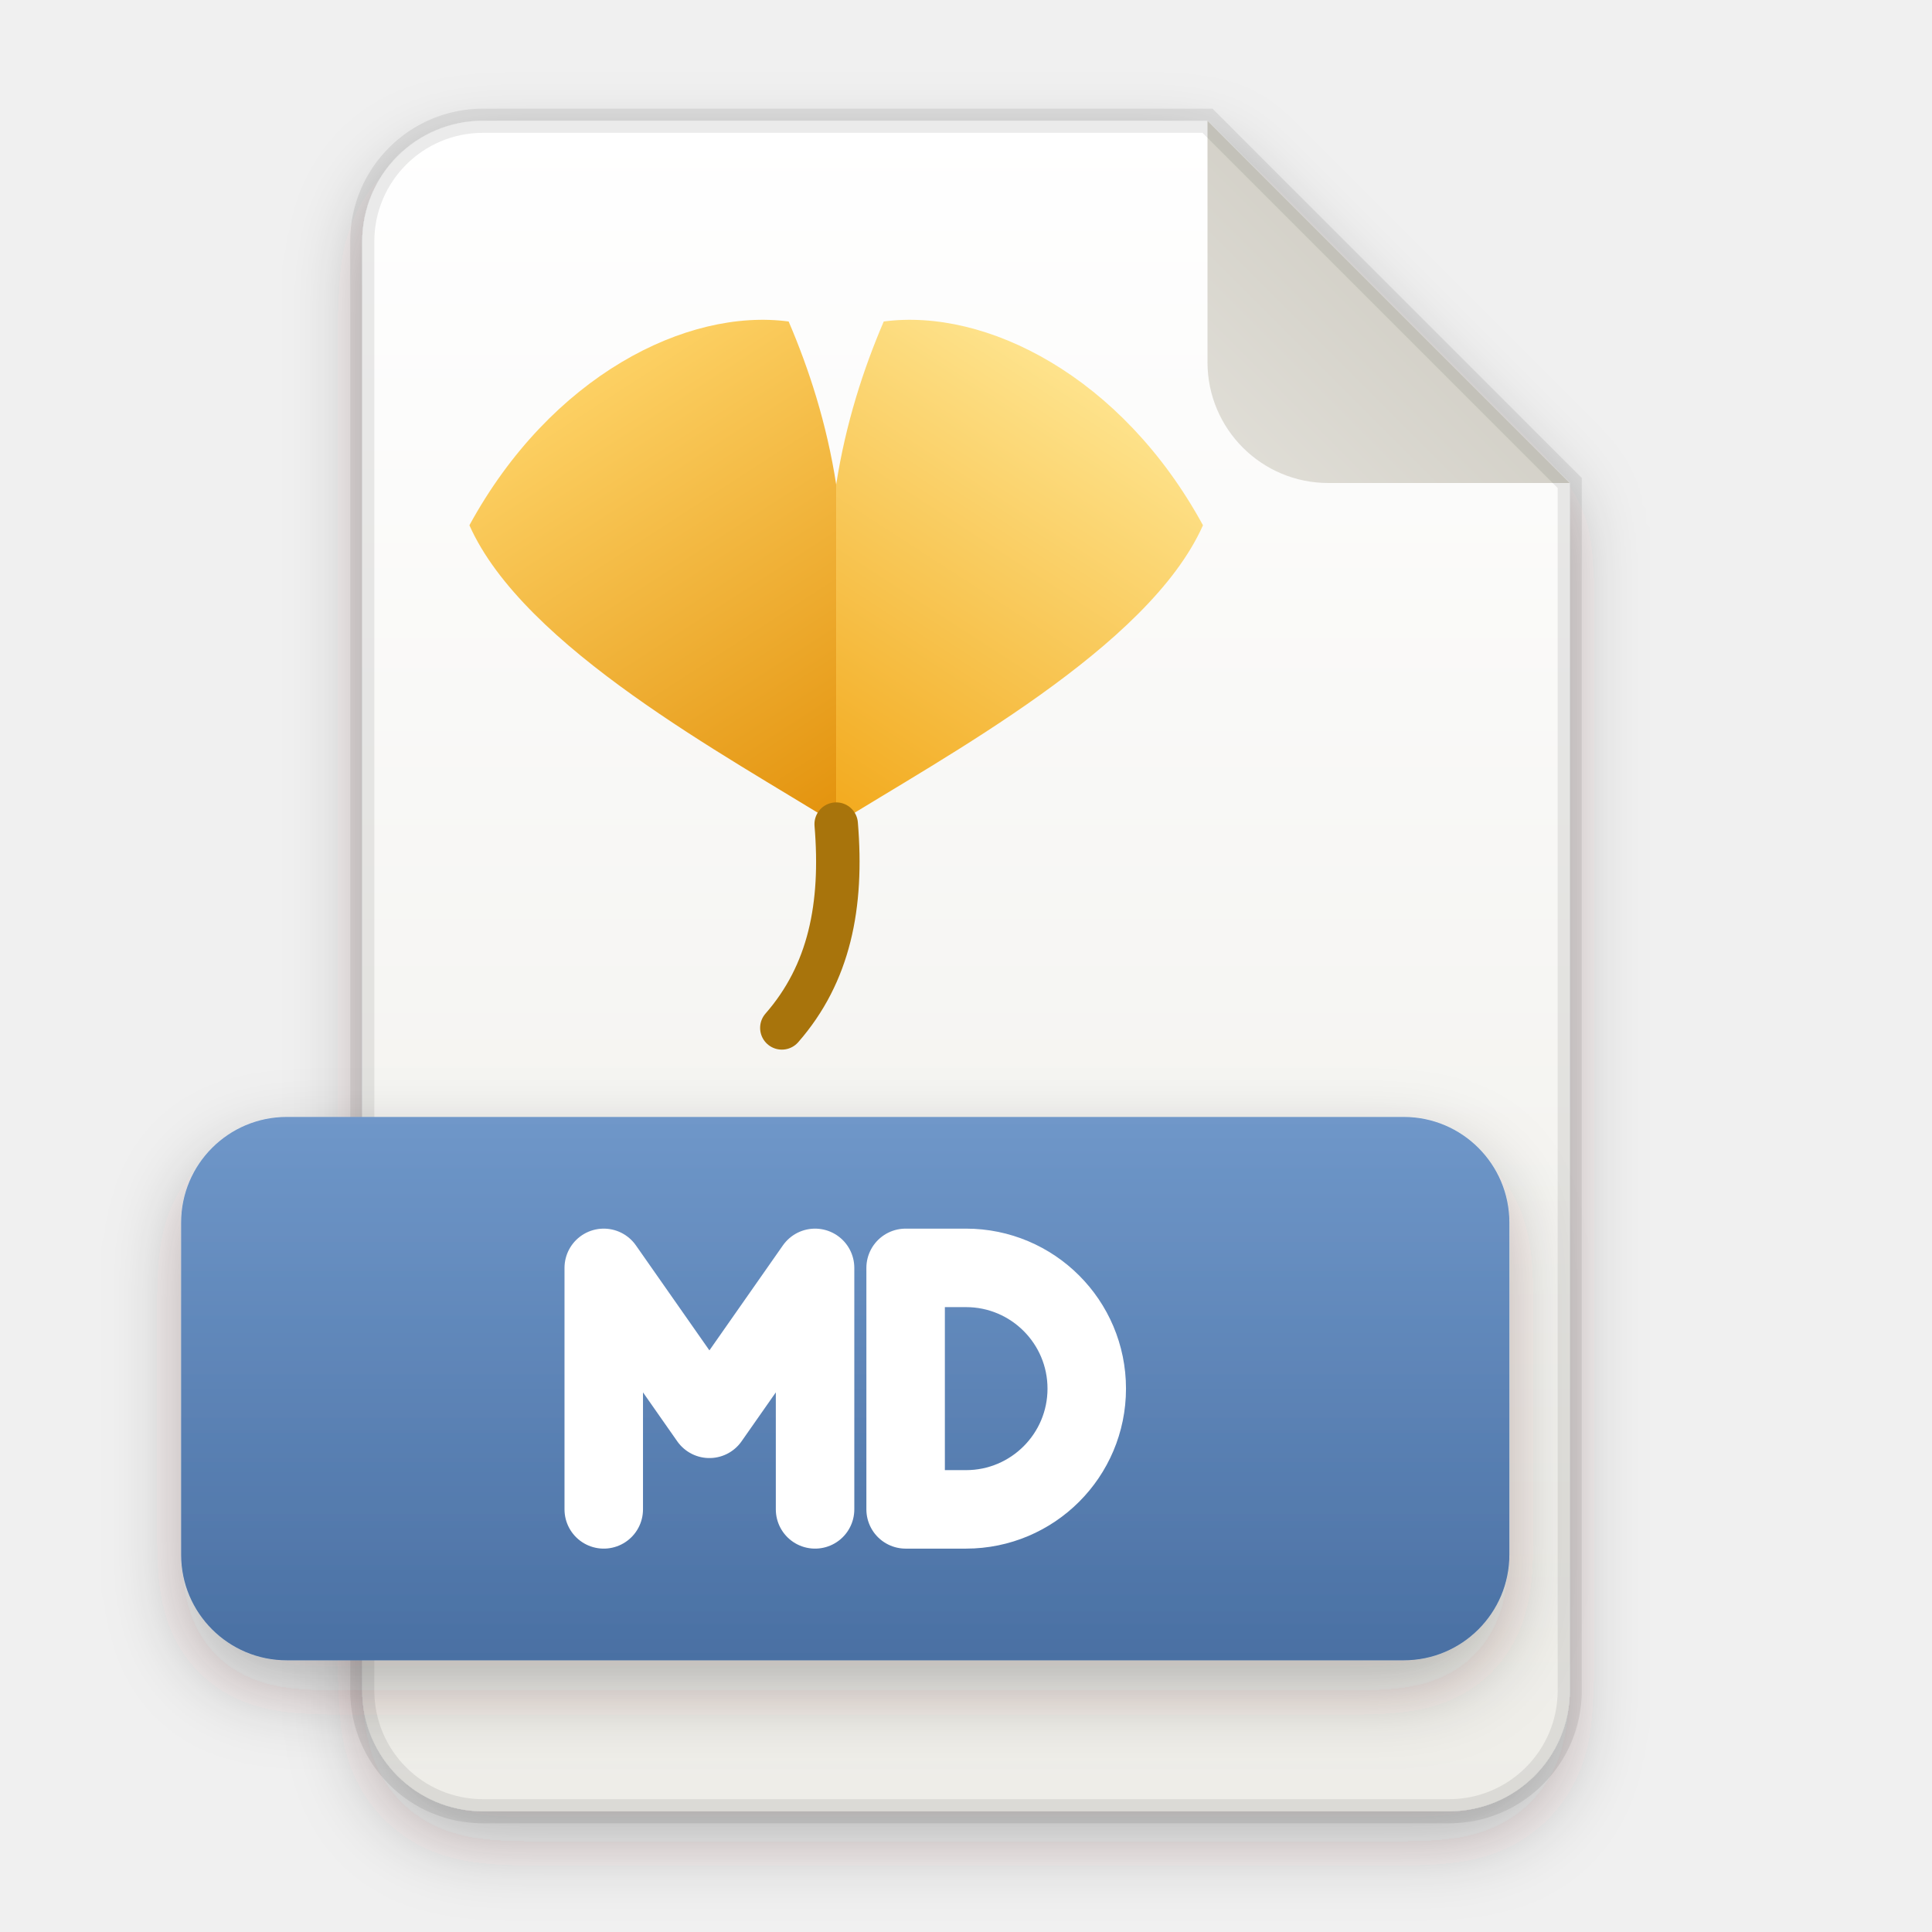
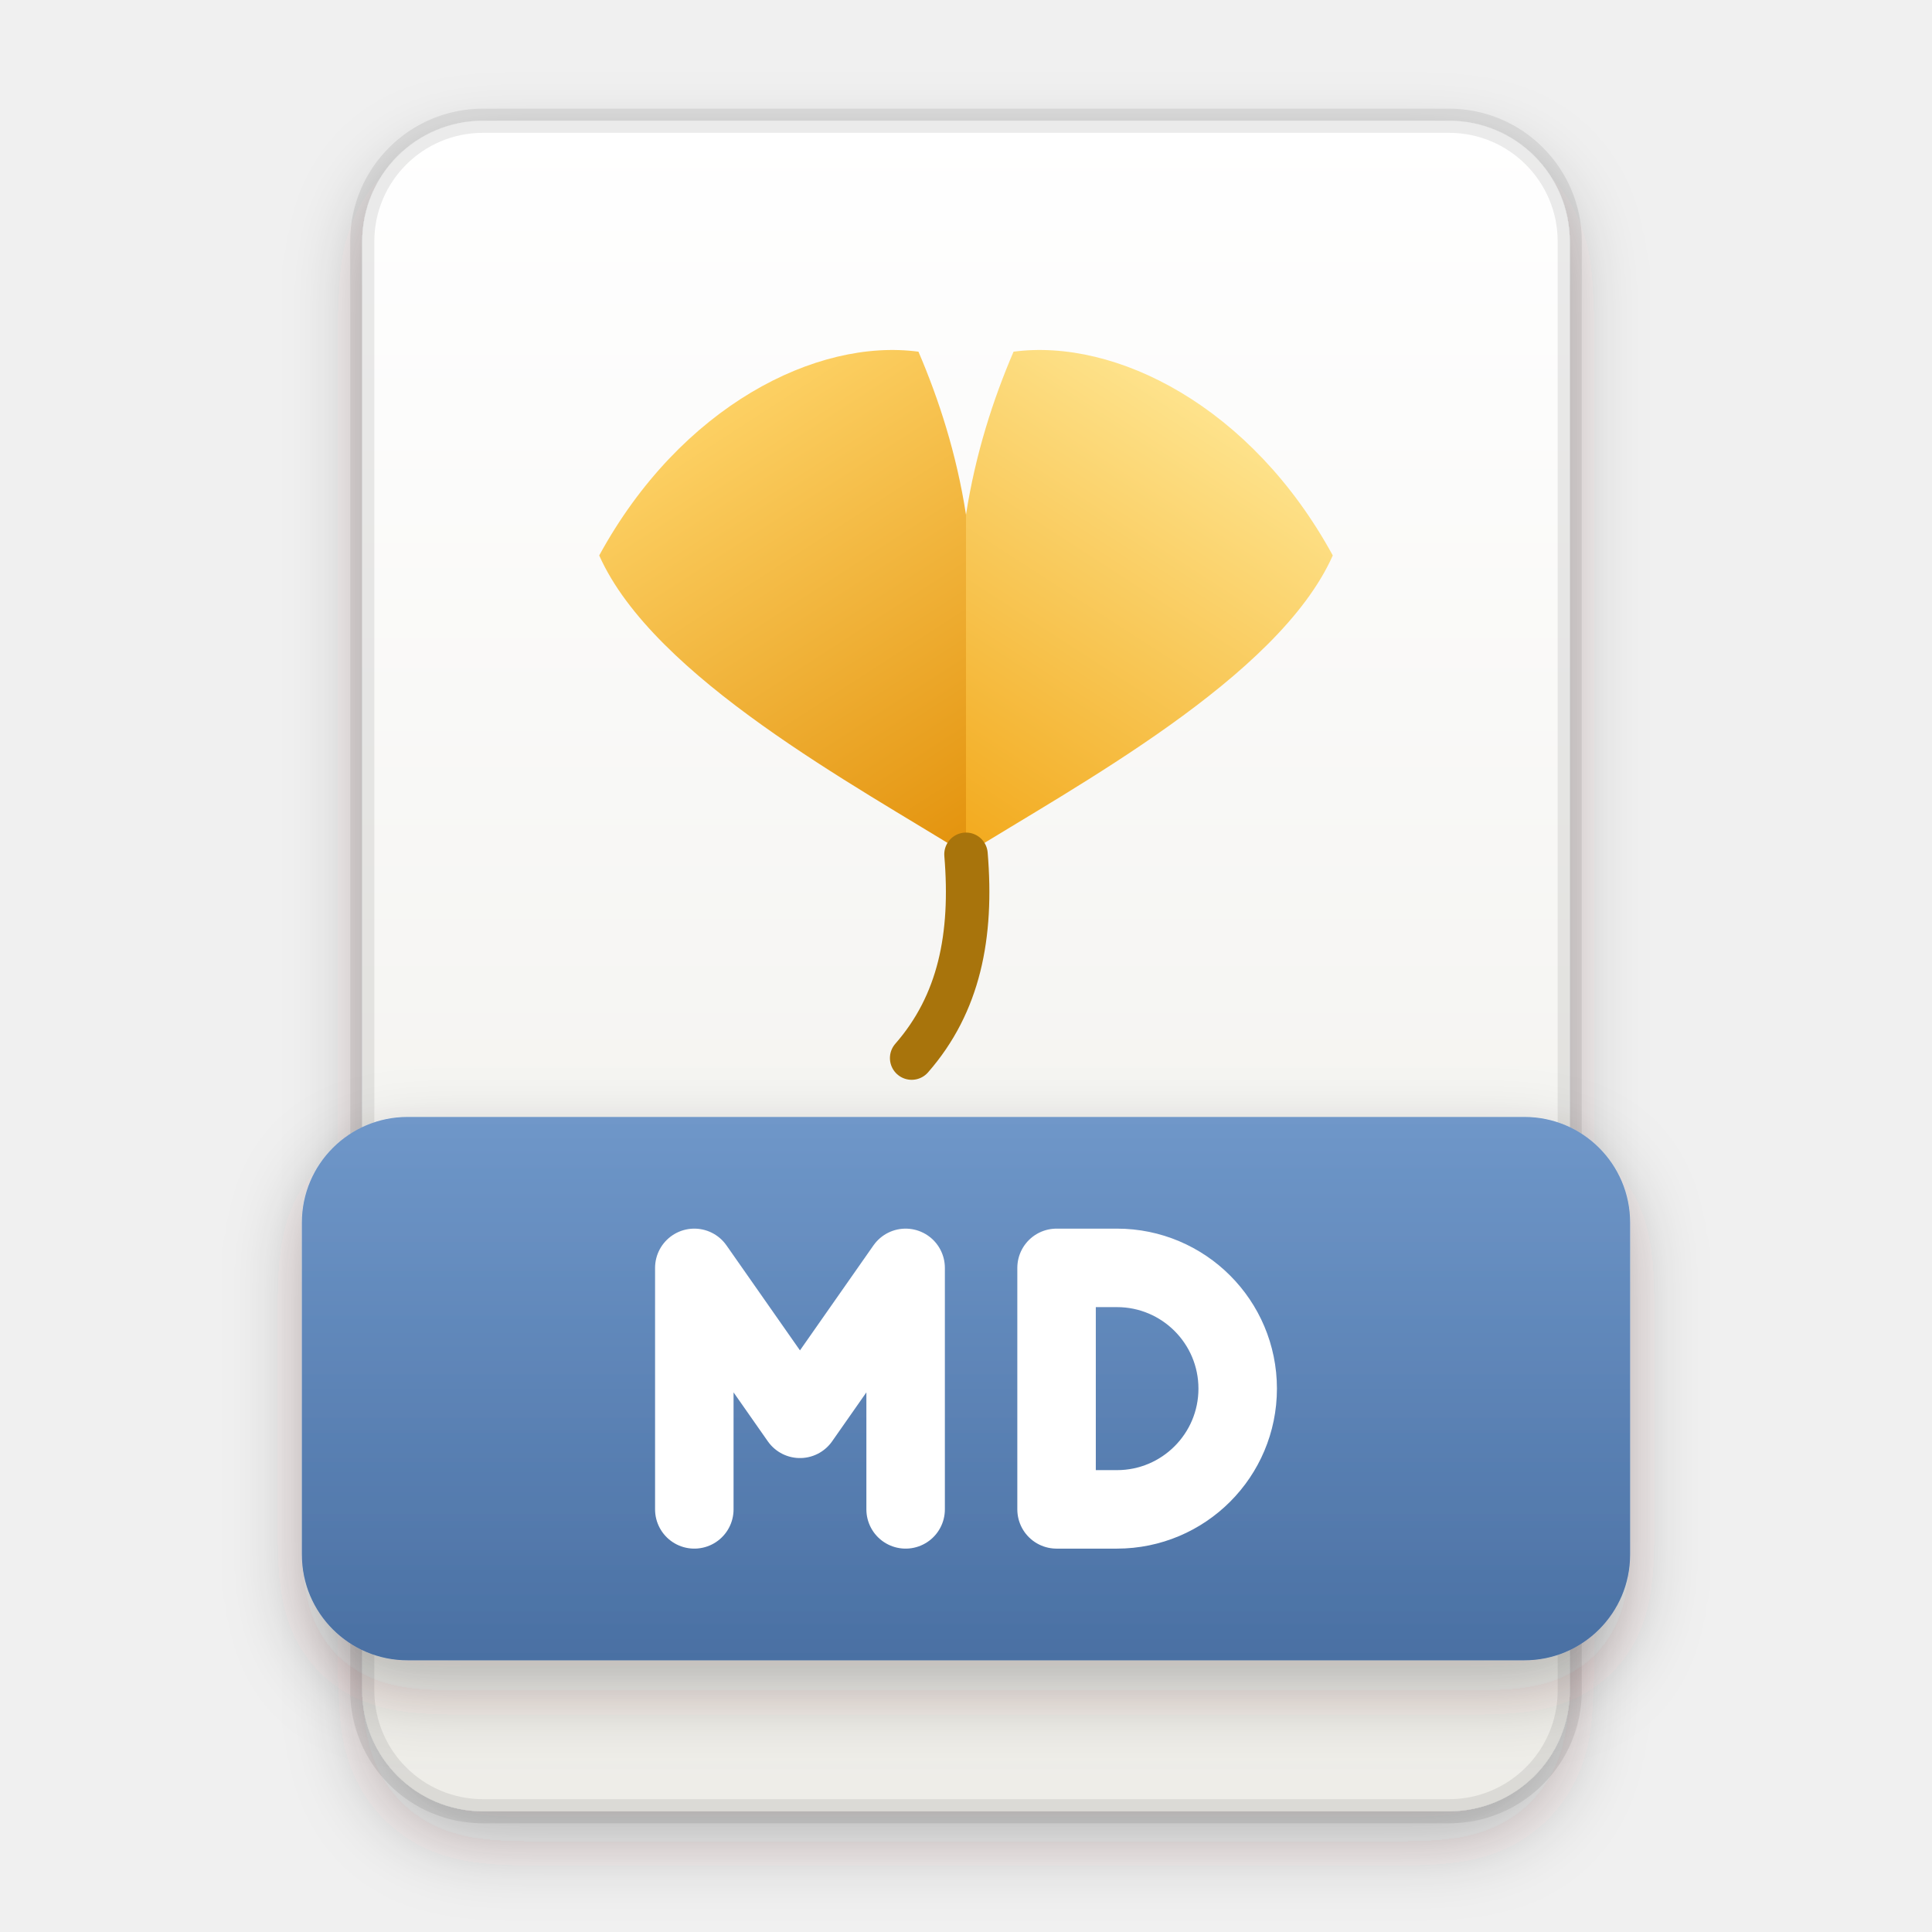
<svg xmlns="http://www.w3.org/2000/svg" width="256" height="256" viewBox="0 0 64 64">
  <defs>
    <linearGradient id="paper" x1="32" y1="4" x2="32" y2="60" gradientUnits="userSpaceOnUse">
      <stop offset="0" stop-color="#fff" />
      <stop offset="1" stop-color="#eeede8" />
-     </linearGradient>
-     <linearGradient id="fold" x1="40" y1="16" x2="48" y2="8" gradientUnits="userSpaceOnUse">
-       <stop offset="0" stop-color="#e2e0d9" />
-       <stop offset="1" stop-color="#cfccc3" />
    </linearGradient>
    <linearGradient id="tag" x1="28" y1="37" x2="28" y2="55" gradientUnits="userSpaceOnUse">
      <stop offset="0" stop-color="#6f97c9" />
      <stop offset="1" stop-color="#4a70a3" />
    </linearGradient>
    <linearGradient id="leafL" x1="10" y1="10" x2="32" y2="44" gradientUnits="userSpaceOnUse">
      <stop offset="0" stop-color="#ffd66b" />
      <stop offset="1" stop-color="#e3920c" />
    </linearGradient>
    <linearGradient id="leafR" x1="54" y1="10" x2="32" y2="44" gradientUnits="userSpaceOnUse">
      <stop offset="0" stop-color="#ffe896" />
      <stop offset="1" stop-color="#f2a91c" />
    </linearGradient>
    <filter id="shadow" x="-20%" y="-20%" width="140%" height="140%">
      <feDropShadow dx="0" dy="1" stdDeviation="1.2" flood-color="#2b2820" flood-opacity=".28" />
    </filter>
  </defs>
  <g filter="url(#shadow)">
-     <path d="M16 4H40L52 16V56A4 4 0 0 1 48 60H16A4 4 0 0 1 12 56V8A4 4 0 0 1 16 4Z" fill="url(#paper)" />
-     <path d="M40 4V12A4 4 0 0 0 44 16H52Z" fill="url(#fold)" />
+     <path d="M16 4H48A4 4 0 0 1 52 8V56A4 4 0 0 1 48 60H16A4 4 0 0 1 12 56V8A4 4 0 0 1 16 4Z" fill="url(#paper)" />
  </g>
-   <path d="M16 4H40L52 16V56A4 4 0 0 1 48 60H16A4 4 0 0 1 12 56V8A4 4 0 0 1 16 4Z" fill="none" stroke="#000" stroke-opacity=".08" stroke-width=".8" />
-   <g transform="translate(13.3 7.5) scale(.45)">
+   <path d="M16 4H48A4 4 0 0 1 52 8V56A4 4 0 0 1 48 60H16A4 4 0 0 1 12 56V8A4 4 0 0 1 16 4Z" fill="none" stroke="#000" stroke-opacity=".08" stroke-width=".8" />
+   <g transform="translate(17.6 8.5) scale(.45)">
    <path d="M32 44C24 39 9 31 5 22C11 11 21 6 28.5 7C30 10.5 31.3 14.5 32 19Z" fill="url(#leafL)" />
    <path d="M32 44C40 39 55 31 59 22C53 11 43 6 35.5 7C34 10.5 32.7 14.5 32 19Z" fill="url(#leafR)" />
    <path d="M32 44C32.5 50 31.5 55 28 59" fill="none" stroke="#a8740c" stroke-width="3.2" stroke-linecap="round" />
  </g>
  <g filter="url(#shadow)">
-     <rect x="6" y="37" width="44" height="18" rx="3.5" fill="url(#tag)" />
+     <rect x="10" y="37" width="44" height="18" rx="3.5" fill="url(#tag)" />
  </g>
-   <path d="M20 50V42L23.5 47L27 42V50M30 42H32A4 4 0 0 1 32 50H30Z" fill="none" stroke="#fff" stroke-width="2.6" stroke-linecap="round" stroke-linejoin="round" />
+   <path transform="translate(4 0)" d="M19 50V42L22.5 47L26 42V50M31 42H33A4 4 0 0 1 33 50H31Z" fill="none" stroke="#fff" stroke-width="2.6" stroke-linecap="round" stroke-linejoin="round" />
</svg>
